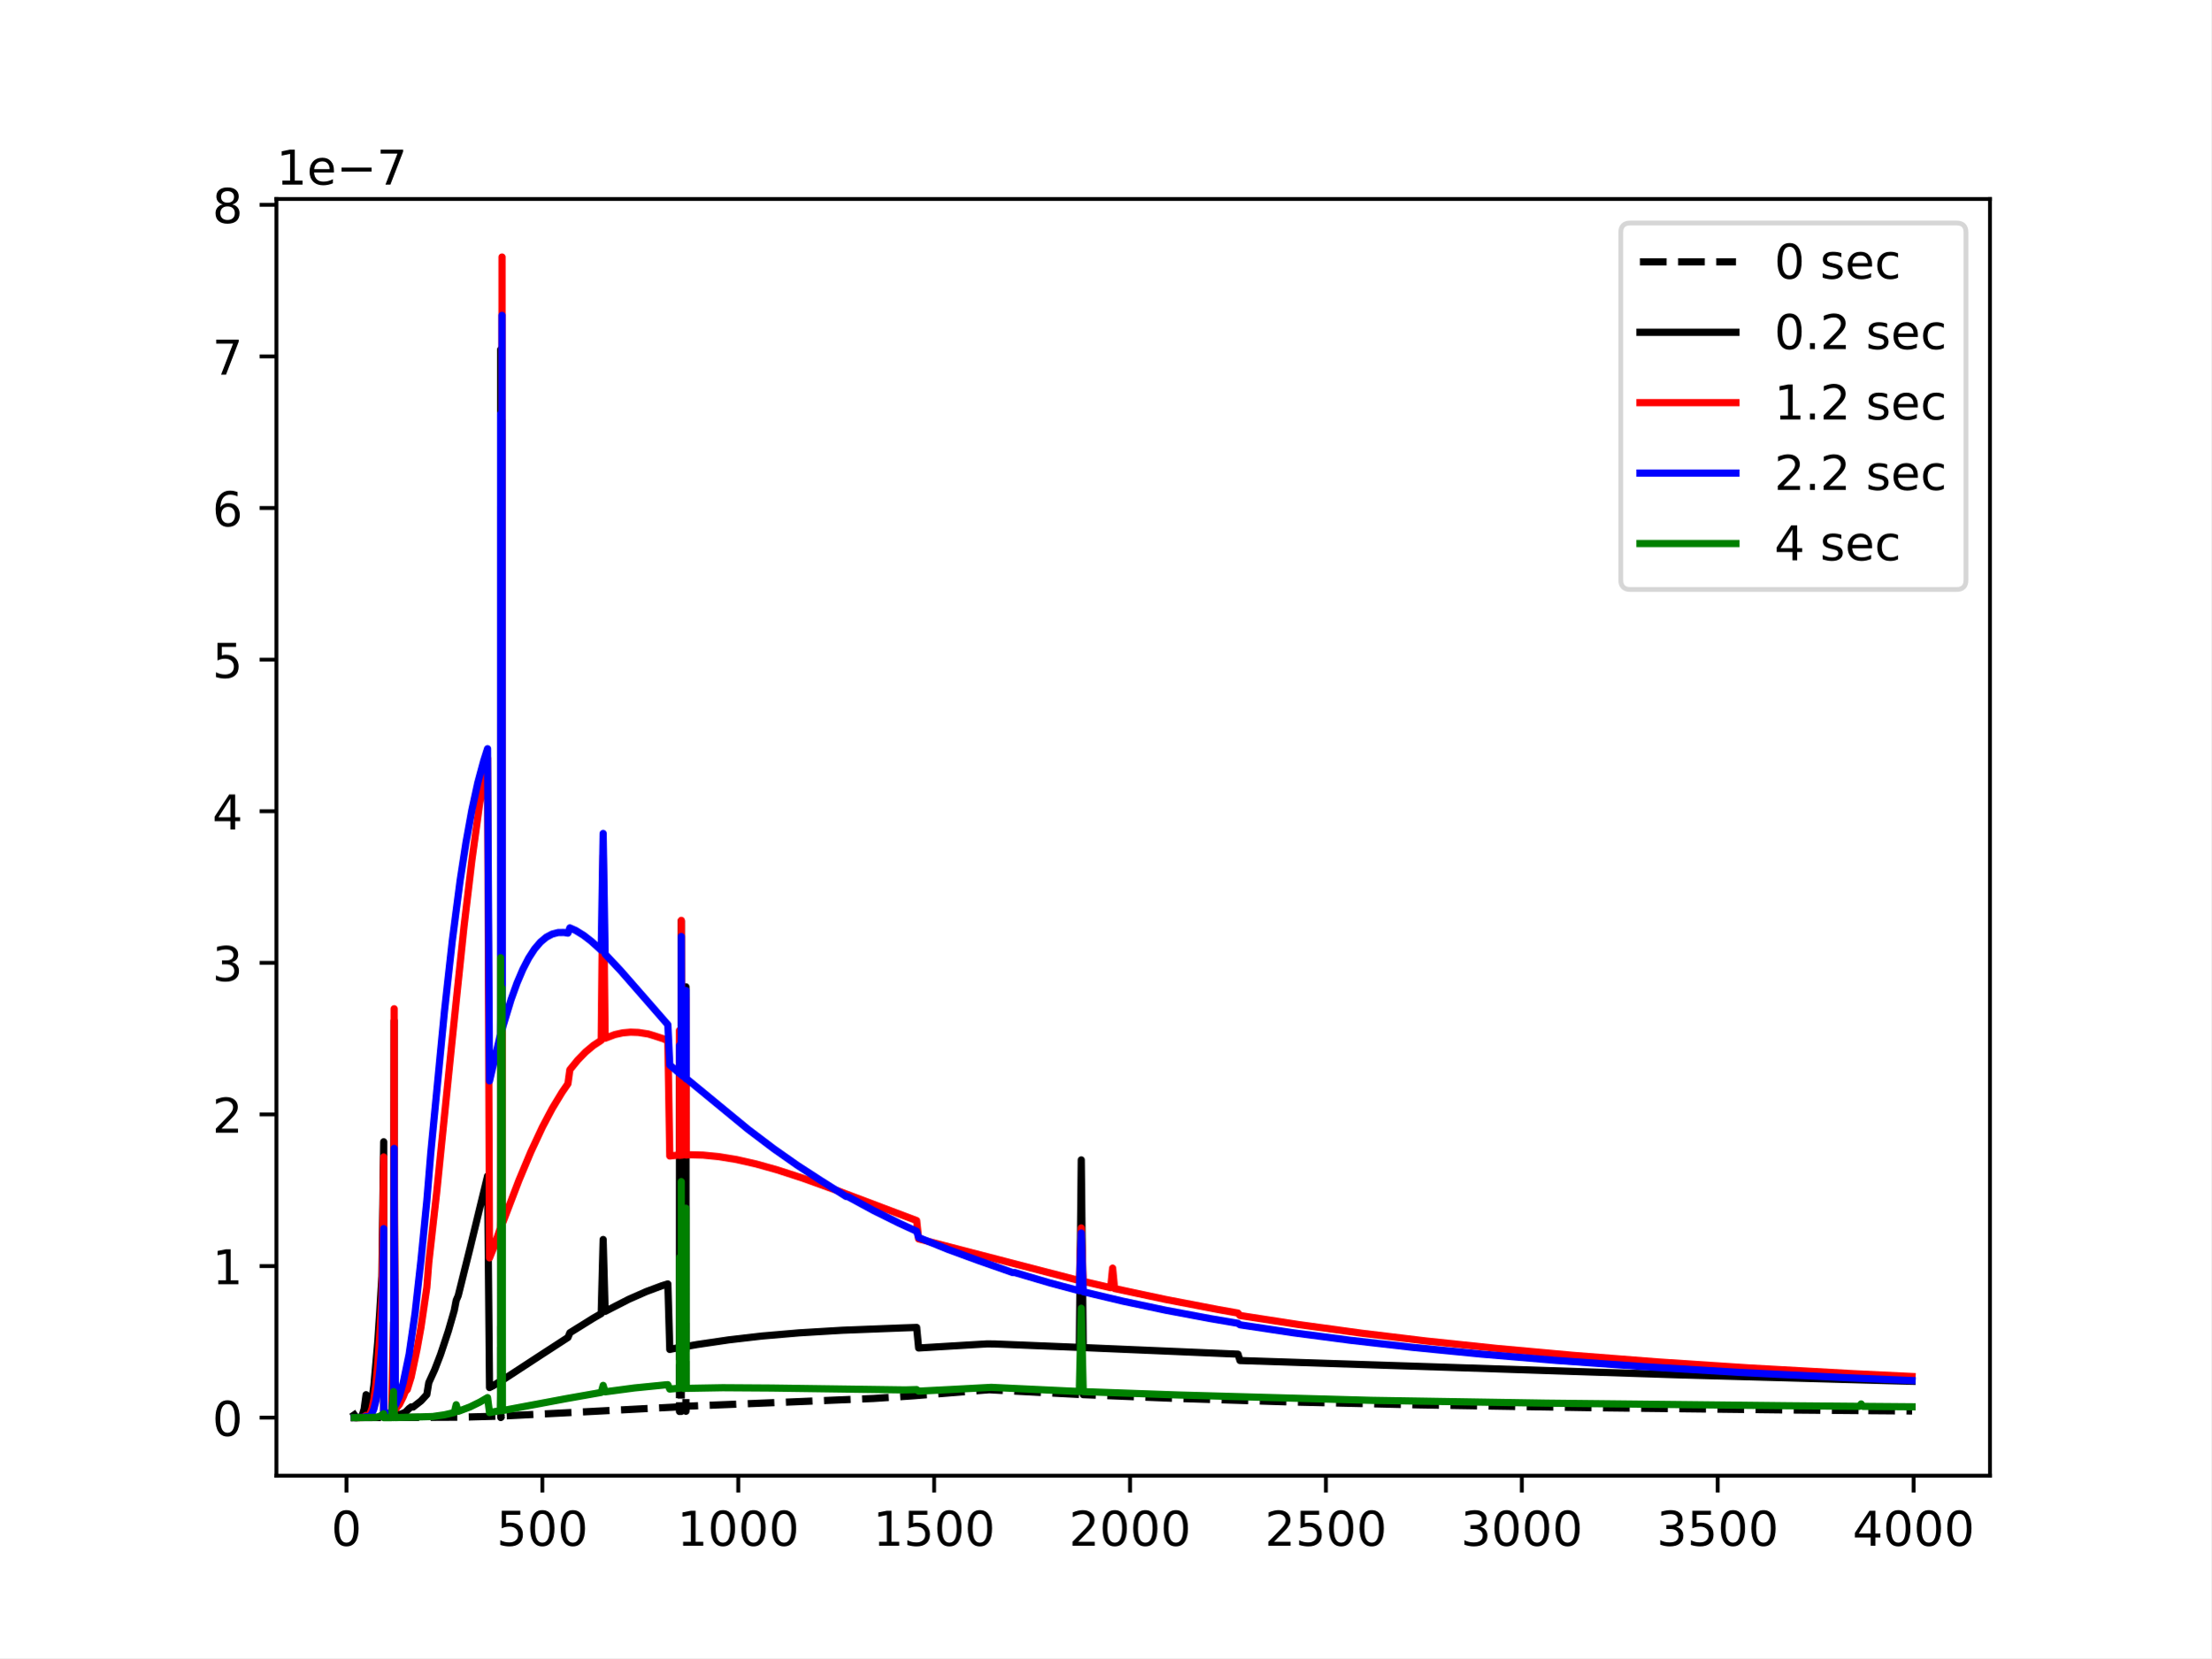
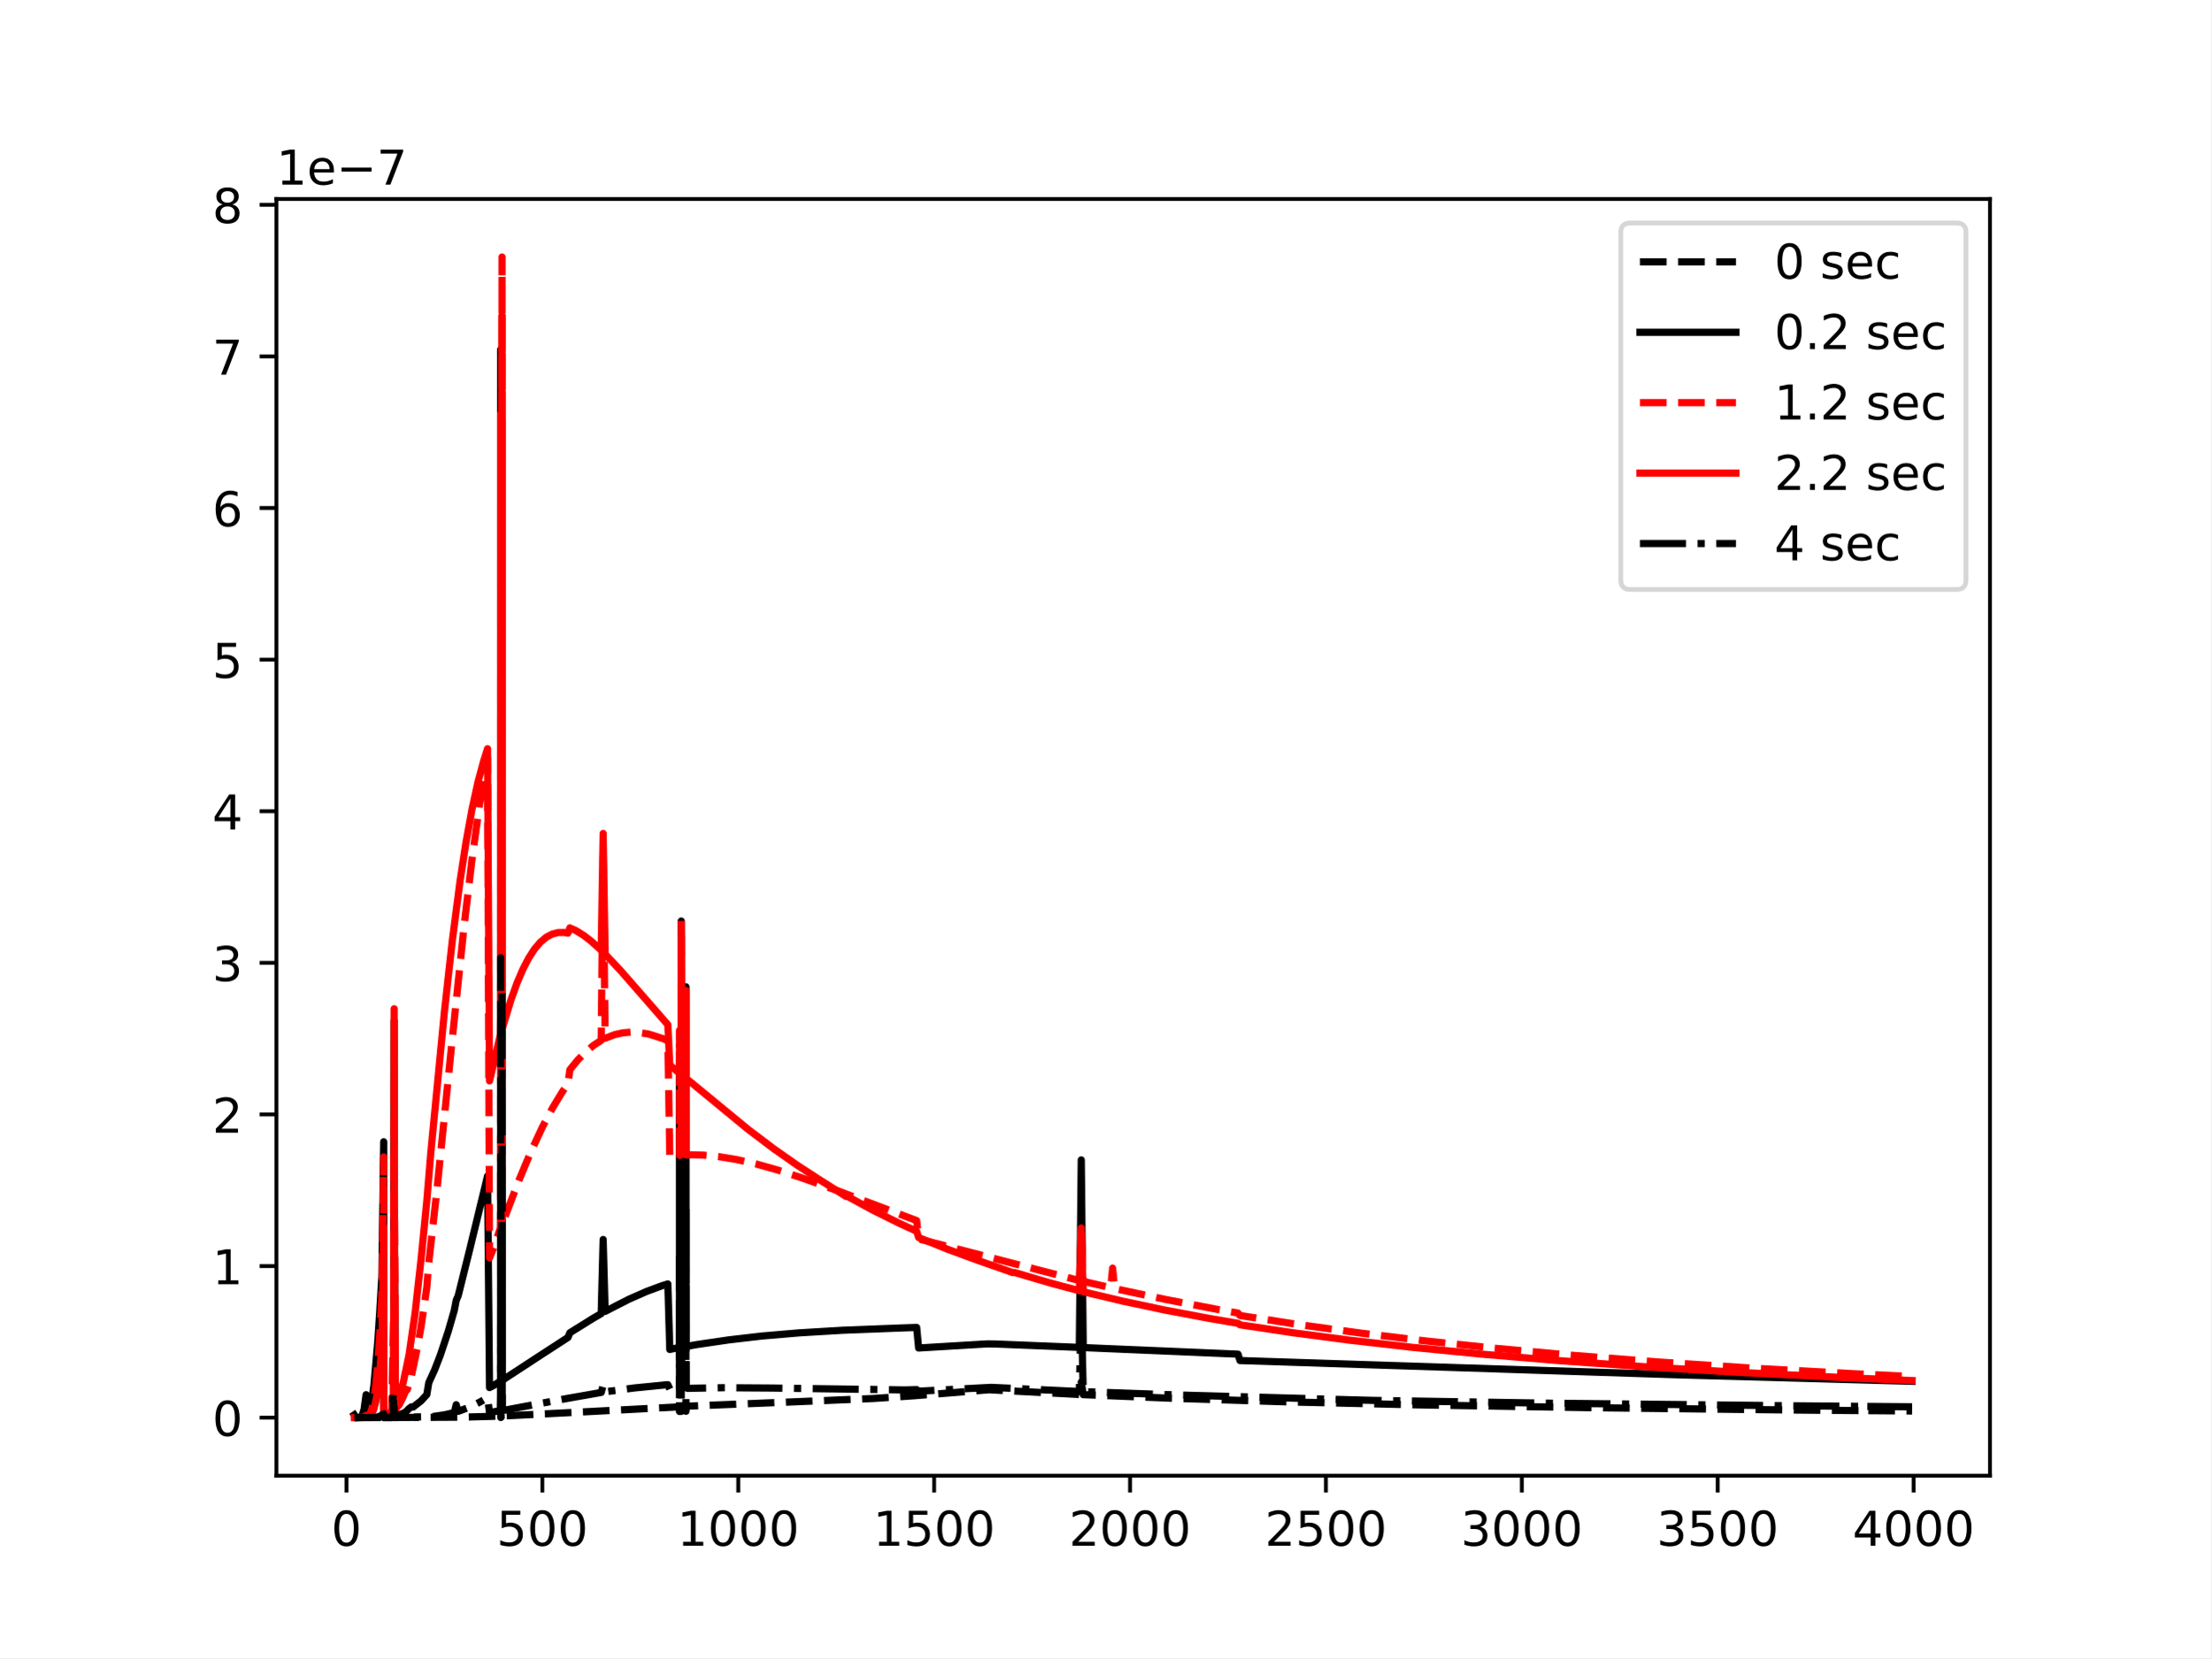
<svg xmlns="http://www.w3.org/2000/svg" xmlns:xlink="http://www.w3.org/1999/xlink" height="345.6pt" version="1.1" viewBox="0 0 460.8 345.6" width="460.8pt">
  <defs>
    <style type="text/css">*{stroke-linecap:butt;stroke-linejoin:round;}</style>
  </defs>
  <g id="figure_1">
    <g id="patch_1">
      <path d="M 0 345.6  L 460.8 345.6  L 460.8 0  L 0 0  z " style="fill:#ffffff;" />
    </g>
    <g id="axes_1">
      <g id="patch_2">
        <path d="M 57.6 307.584  L 414.72 307.584  L 414.72 41.472  L 57.6 41.472  z " style="fill:#ffffff;" />
      </g>
      <g id="matplotlib.axis_1">
        <g id="xtick_1">
          <g id="line2d_1">
            <defs>
-               <path d="M 0 0  L 0 3.5  " id="m428bf00085" style="stroke:#000000;stroke-width:0.8;" />
+               <path d="M 0 0  L 0 3.5  " id="m073aab5be7" style="stroke:#000000;stroke-width:0.8;" />
            </defs>
            <g>
-               <use style="stroke:#000000;stroke-width:0.8;" x="72.2" xlink:href="#m428bf00085" y="307.584" />
+               <use style="stroke:#000000;stroke-width:0.8;" x="72.2" xlink:href="#m073aab5be7" y="307.584" />
            </g>
          </g>
          <g id="text_1">
            <g transform="translate(69.01832 322.1824)scale(0.1 -0.1)">
              <defs>
                <path d="M 31.781 66.406  Q 24.172 66.406 20.328 58.906  Q 16.5 51.422 16.5 36.375  Q 16.5 21.391 20.328 13.891  Q 24.172 6.391 31.781 6.391  Q 39.453 6.391 43.281 13.891  Q 47.125 21.391 47.125 36.375  Q 47.125 51.422 43.281 58.906  Q 39.453 66.406 31.781 66.406  z M 31.781 74.219  Q 44.047 74.219 50.516 64.516  Q 56.984 54.828 56.984 36.375  Q 56.984 17.969 50.516 8.266  Q 44.047 -1.422 31.781 -1.422  Q 19.531 -1.422 13.062 8.266  Q 6.594 17.969 6.594 36.375  Q 6.594 54.828 13.062 64.516  Q 19.531 74.219 31.781 74.219  z " id="DejaVuSans-48" />
              </defs>
              <use xlink:href="#DejaVuSans-48" />
            </g>
          </g>
        </g>
        <g id="xtick_2">
          <g id="line2d_2">
            <g>
-               <use style="stroke:#000000;stroke-width:0.8;" x="113.025" xlink:href="#m428bf00085" y="307.584" />
+               <use style="stroke:#000000;stroke-width:0.8;" x="113.025" xlink:href="#m073aab5be7" y="307.584" />
            </g>
          </g>
          <g id="text_2">
            <g transform="translate(103.4817 322.1824)scale(0.1 -0.1)">
              <defs>
                <path d="M 10.797 72.906  L 49.516 72.906  L 49.516 64.594  L 19.828 64.594  L 19.828 46.734  Q 21.969 47.469 24.109 47.828  Q 26.266 48.188 28.422 48.188  Q 40.625 48.188 47.75 41.5  Q 54.891 34.812 54.891 23.391  Q 54.891 11.625 47.562 5.094  Q 40.234 -1.422 26.906 -1.422  Q 22.312 -1.422 17.547 -0.641  Q 12.797 0.141 7.719 1.703  L 7.719 11.625  Q 12.109 9.234 16.797 8.062  Q 21.484 6.891 26.703 6.891  Q 35.156 6.891 40.078 11.328  Q 45.016 15.766 45.016 23.391  Q 45.016 31 40.078 35.438  Q 35.156 39.891 26.703 39.891  Q 22.75 39.891 18.812 39.016  Q 14.891 38.141 10.797 36.281  z " id="DejaVuSans-53" />
              </defs>
              <use xlink:href="#DejaVuSans-53" />
              <use x="63.623" xlink:href="#DejaVuSans-48" />
              <use x="127.246" xlink:href="#DejaVuSans-48" />
            </g>
          </g>
        </g>
        <g id="xtick_3">
          <g id="line2d_3">
            <g>
-               <use style="stroke:#000000;stroke-width:0.8;" x="153.851" xlink:href="#m428bf00085" y="307.584" />
+               <use style="stroke:#000000;stroke-width:0.8;" x="153.851" xlink:href="#m073aab5be7" y="307.584" />
            </g>
          </g>
          <g id="text_3">
            <g transform="translate(141.1263 322.1824)scale(0.1 -0.1)">
              <defs>
                <path d="M 12.406 8.297  L 28.516 8.297  L 28.516 63.922  L 10.984 60.406  L 10.984 69.391  L 28.422 72.906  L 38.281 72.906  L 38.281 8.297  L 54.391 8.297  L 54.391 0  L 12.406 0  z " id="DejaVuSans-49" />
              </defs>
              <use xlink:href="#DejaVuSans-49" />
              <use x="63.623" xlink:href="#DejaVuSans-48" />
              <use x="127.246" xlink:href="#DejaVuSans-48" />
              <use x="190.869" xlink:href="#DejaVuSans-48" />
            </g>
          </g>
        </g>
        <g id="xtick_4">
          <g id="line2d_4">
            <g>
-               <use style="stroke:#000000;stroke-width:0.8;" x="194.677" xlink:href="#m428bf00085" y="307.584" />
+               <use style="stroke:#000000;stroke-width:0.8;" x="194.677" xlink:href="#m073aab5be7" y="307.584" />
            </g>
          </g>
          <g id="text_4">
            <g transform="translate(181.9522 322.1824)scale(0.1 -0.1)">
              <use xlink:href="#DejaVuSans-49" />
              <use x="63.623" xlink:href="#DejaVuSans-53" />
              <use x="127.246" xlink:href="#DejaVuSans-48" />
              <use x="190.869" xlink:href="#DejaVuSans-48" />
            </g>
          </g>
        </g>
        <g id="xtick_5">
          <g id="line2d_5">
            <g>
-               <use style="stroke:#000000;stroke-width:0.8;" x="235.503" xlink:href="#m428bf00085" y="307.584" />
+               <use style="stroke:#000000;stroke-width:0.8;" x="235.503" xlink:href="#m073aab5be7" y="307.584" />
            </g>
          </g>
          <g id="text_5">
            <g transform="translate(222.7781 322.1824)scale(0.1 -0.1)">
              <defs>
                <path d="M 19.188 8.297  L 53.609 8.297  L 53.609 0  L 7.328 0  L 7.328 8.297  Q 12.938 14.109 22.625 23.891  Q 32.328 33.688 34.812 36.531  Q 39.547 41.844 41.422 45.531  Q 43.312 49.219 43.312 52.781  Q 43.312 58.594 39.234 62.25  Q 35.156 65.922 28.609 65.922  Q 23.969 65.922 18.812 64.312  Q 13.672 62.703 7.812 59.422  L 7.812 69.391  Q 13.766 71.781 18.938 73  Q 24.125 74.219 28.422 74.219  Q 39.75 74.219 46.484 68.547  Q 53.219 62.891 53.219 53.422  Q 53.219 48.922 51.531 44.891  Q 49.859 40.875 45.406 35.406  Q 44.188 33.984 37.641 27.219  Q 31.109 20.453 19.188 8.297  z " id="DejaVuSans-50" />
              </defs>
              <use xlink:href="#DejaVuSans-50" />
              <use x="63.623" xlink:href="#DejaVuSans-48" />
              <use x="127.246" xlink:href="#DejaVuSans-48" />
              <use x="190.869" xlink:href="#DejaVuSans-48" />
            </g>
          </g>
        </g>
        <g id="xtick_6">
          <g id="line2d_6">
            <g>
-               <use style="stroke:#000000;stroke-width:0.8;" x="276.329" xlink:href="#m428bf00085" y="307.584" />
+               <use style="stroke:#000000;stroke-width:0.8;" x="276.329" xlink:href="#m073aab5be7" y="307.584" />
            </g>
          </g>
          <g id="text_6">
            <g transform="translate(263.6039 322.1824)scale(0.1 -0.1)">
              <use xlink:href="#DejaVuSans-50" />
              <use x="63.623" xlink:href="#DejaVuSans-53" />
              <use x="127.246" xlink:href="#DejaVuSans-48" />
              <use x="190.869" xlink:href="#DejaVuSans-48" />
            </g>
          </g>
        </g>
        <g id="xtick_7">
          <g id="line2d_7">
            <g>
-               <use style="stroke:#000000;stroke-width:0.8;" x="317.155" xlink:href="#m428bf00085" y="307.584" />
+               <use style="stroke:#000000;stroke-width:0.8;" x="317.155" xlink:href="#m073aab5be7" y="307.584" />
            </g>
          </g>
          <g id="text_7">
            <g transform="translate(304.4298 322.1824)scale(0.1 -0.1)">
              <defs>
                <path d="M 40.578 39.312  Q 47.656 37.797 51.625 33  Q 55.609 28.219 55.609 21.188  Q 55.609 10.406 48.188 4.484  Q 40.766 -1.422 27.094 -1.422  Q 22.516 -1.422 17.656 -0.516  Q 12.797 0.391 7.625 2.203  L 7.625 11.719  Q 11.719 9.328 16.594 8.109  Q 21.484 6.891 26.812 6.891  Q 36.078 6.891 40.938 10.547  Q 45.797 14.203 45.797 21.188  Q 45.797 27.641 41.281 31.266  Q 36.766 34.906 28.719 34.906  L 20.219 34.906  L 20.219 43.016  L 29.109 43.016  Q 36.375 43.016 40.234 45.922  Q 44.094 48.828 44.094 54.297  Q 44.094 59.906 40.109 62.906  Q 36.141 65.922 28.719 65.922  Q 24.656 65.922 20.016 65.031  Q 15.375 64.156 9.812 62.312  L 9.812 71.094  Q 15.438 72.656 20.344 73.438  Q 25.25 74.219 29.594 74.219  Q 40.828 74.219 47.359 69.109  Q 53.906 64.016 53.906 55.328  Q 53.906 49.266 50.438 45.094  Q 46.969 40.922 40.578 39.312  z " id="DejaVuSans-51" />
              </defs>
              <use xlink:href="#DejaVuSans-51" />
              <use x="63.623" xlink:href="#DejaVuSans-48" />
              <use x="127.246" xlink:href="#DejaVuSans-48" />
              <use x="190.869" xlink:href="#DejaVuSans-48" />
            </g>
          </g>
        </g>
        <g id="xtick_8">
          <g id="line2d_8">
            <g>
-               <use style="stroke:#000000;stroke-width:0.8;" x="357.981" xlink:href="#m428bf00085" y="307.584" />
+               <use style="stroke:#000000;stroke-width:0.8;" x="357.981" xlink:href="#m073aab5be7" y="307.584" />
            </g>
          </g>
          <g id="text_8">
            <g transform="translate(345.2557 322.1824)scale(0.1 -0.1)">
              <use xlink:href="#DejaVuSans-51" />
              <use x="63.623" xlink:href="#DejaVuSans-53" />
              <use x="127.246" xlink:href="#DejaVuSans-48" />
              <use x="190.869" xlink:href="#DejaVuSans-48" />
            </g>
          </g>
        </g>
        <g id="xtick_9">
          <g id="line2d_9">
            <g>
-               <use style="stroke:#000000;stroke-width:0.8;" x="398.807" xlink:href="#m428bf00085" y="307.584" />
+               <use style="stroke:#000000;stroke-width:0.8;" x="398.807" xlink:href="#m073aab5be7" y="307.584" />
            </g>
          </g>
          <g id="text_9">
            <g transform="translate(386.0816 322.1824)scale(0.1 -0.1)">
              <defs>
                <path d="M 37.797 64.312  L 12.891 25.391  L 37.797 25.391  z M 35.203 72.906  L 47.609 72.906  L 47.609 25.391  L 58.016 25.391  L 58.016 17.188  L 47.609 17.188  L 47.609 0  L 37.797 0  L 37.797 17.188  L 4.891 17.188  L 4.891 26.703  z " id="DejaVuSans-52" />
              </defs>
              <use xlink:href="#DejaVuSans-52" />
              <use x="63.623" xlink:href="#DejaVuSans-48" />
              <use x="127.246" xlink:href="#DejaVuSans-48" />
              <use x="190.869" xlink:href="#DejaVuSans-48" />
            </g>
          </g>
        </g>
      </g>
      <g id="matplotlib.axis_2">
        <g id="ytick_1">
          <g id="line2d_10">
            <defs>
-               <path d="M 0 0  L -3.5 0  " id="m1aeda53112" style="stroke:#000000;stroke-width:0.8;" />
+               <path d="M 0 0  L -3.5 0  " id="m7faf6a307c" style="stroke:#000000;stroke-width:0.8;" />
            </defs>
            <g>
-               <use style="stroke:#000000;stroke-width:0.8;" x="57.6" xlink:href="#m1aeda53112" y="295.488" />
+               <use style="stroke:#000000;stroke-width:0.8;" x="57.6" xlink:href="#m7faf6a307c" y="295.488" />
            </g>
          </g>
          <g id="text_10">
            <g transform="translate(44.2375 299.2872)scale(0.1 -0.1)">
              <use xlink:href="#DejaVuSans-48" />
            </g>
          </g>
        </g>
        <g id="ytick_2">
          <g id="line2d_11">
            <g>
-               <use style="stroke:#000000;stroke-width:0.8;" x="57.6" xlink:href="#m1aeda53112" y="263.887" />
+               <use style="stroke:#000000;stroke-width:0.8;" x="57.6" xlink:href="#m7faf6a307c" y="263.887" />
            </g>
          </g>
          <g id="text_11">
            <g transform="translate(44.2375 267.6862)scale(0.1 -0.1)">
              <use xlink:href="#DejaVuSans-49" />
            </g>
          </g>
        </g>
        <g id="ytick_3">
          <g id="line2d_12">
            <g>
-               <use style="stroke:#000000;stroke-width:0.8;" x="57.6" xlink:href="#m1aeda53112" y="232.286" />
+               <use style="stroke:#000000;stroke-width:0.8;" x="57.6" xlink:href="#m7faf6a307c" y="232.286" />
            </g>
          </g>
          <g id="text_12">
            <g transform="translate(44.2375 236.0852)scale(0.1 -0.1)">
              <use xlink:href="#DejaVuSans-50" />
            </g>
          </g>
        </g>
        <g id="ytick_4">
          <g id="line2d_13">
            <g>
-               <use style="stroke:#000000;stroke-width:0.8;" x="57.6" xlink:href="#m1aeda53112" y="200.685" />
+               <use style="stroke:#000000;stroke-width:0.8;" x="57.6" xlink:href="#m7faf6a307c" y="200.685" />
            </g>
          </g>
          <g id="text_13">
            <g transform="translate(44.2375 204.4843)scale(0.1 -0.1)">
              <use xlink:href="#DejaVuSans-51" />
            </g>
          </g>
        </g>
        <g id="ytick_5">
          <g id="line2d_14">
            <g>
-               <use style="stroke:#000000;stroke-width:0.8;" x="57.6" xlink:href="#m1aeda53112" y="169.084" />
+               <use style="stroke:#000000;stroke-width:0.8;" x="57.6" xlink:href="#m7faf6a307c" y="169.084" />
            </g>
          </g>
          <g id="text_14">
            <g transform="translate(44.2375 172.8833)scale(0.1 -0.1)">
              <use xlink:href="#DejaVuSans-52" />
            </g>
          </g>
        </g>
        <g id="ytick_6">
          <g id="line2d_15">
            <g>
-               <use style="stroke:#000000;stroke-width:0.8;" x="57.6" xlink:href="#m1aeda53112" y="137.483" />
+               <use style="stroke:#000000;stroke-width:0.8;" x="57.6" xlink:href="#m7faf6a307c" y="137.483" />
            </g>
          </g>
          <g id="text_15">
            <g transform="translate(44.2375 141.2823)scale(0.1 -0.1)">
              <use xlink:href="#DejaVuSans-53" />
            </g>
          </g>
        </g>
        <g id="ytick_7">
          <g id="line2d_16">
            <g>
-               <use style="stroke:#000000;stroke-width:0.8;" x="57.6" xlink:href="#m1aeda53112" y="105.882" />
+               <use style="stroke:#000000;stroke-width:0.8;" x="57.6" xlink:href="#m7faf6a307c" y="105.882" />
            </g>
          </g>
          <g id="text_16">
            <g transform="translate(44.2375 109.6813)scale(0.1 -0.1)">
              <defs>
                <path d="M 33.016 40.375  Q 26.375 40.375 22.484 35.828  Q 18.609 31.297 18.609 23.391  Q 18.609 15.531 22.484 10.953  Q 26.375 6.391 33.016 6.391  Q 39.656 6.391 43.531 10.953  Q 47.406 15.531 47.406 23.391  Q 47.406 31.297 43.531 35.828  Q 39.656 40.375 33.016 40.375  z M 52.594 71.297  L 52.594 62.312  Q 48.875 64.062 45.094 64.984  Q 41.312 65.922 37.594 65.922  Q 27.828 65.922 22.672 59.328  Q 17.531 52.734 16.797 39.406  Q 19.672 43.656 24.016 45.922  Q 28.375 48.188 33.594 48.188  Q 44.578 48.188 50.953 41.516  Q 57.328 34.859 57.328 23.391  Q 57.328 12.156 50.688 5.359  Q 44.047 -1.422 33.016 -1.422  Q 20.359 -1.422 13.672 8.266  Q 6.984 17.969 6.984 36.375  Q 6.984 53.656 15.188 63.938  Q 23.391 74.219 37.203 74.219  Q 40.922 74.219 44.703 73.484  Q 48.484 72.75 52.594 71.297  z " id="DejaVuSans-54" />
              </defs>
              <use xlink:href="#DejaVuSans-54" />
            </g>
          </g>
        </g>
        <g id="ytick_8">
          <g id="line2d_17">
            <g>
-               <use style="stroke:#000000;stroke-width:0.8;" x="57.6" xlink:href="#m1aeda53112" y="74.281" />
+               <use style="stroke:#000000;stroke-width:0.8;" x="57.6" xlink:href="#m7faf6a307c" y="74.281" />
            </g>
          </g>
          <g id="text_17">
            <g transform="translate(44.2375 78.0803)scale(0.1 -0.1)">
              <defs>
                <path d="M 8.203 72.906  L 55.078 72.906  L 55.078 68.703  L 28.609 0  L 18.312 0  L 43.219 64.594  L 8.203 64.594  z " id="DejaVuSans-55" />
              </defs>
              <use xlink:href="#DejaVuSans-55" />
            </g>
          </g>
        </g>
        <g id="ytick_9">
          <g id="line2d_18">
            <g>
-               <use style="stroke:#000000;stroke-width:0.8;" x="57.6" xlink:href="#m1aeda53112" y="42.68" />
+               <use style="stroke:#000000;stroke-width:0.8;" x="57.6" xlink:href="#m7faf6a307c" y="42.68" />
            </g>
          </g>
          <g id="text_18">
            <g transform="translate(44.2375 46.47931)scale(0.1 -0.1)">
              <defs>
                <path d="M 31.781 34.625  Q 24.75 34.625 20.719 30.859  Q 16.703 27.094 16.703 20.516  Q 16.703 13.922 20.719 10.156  Q 24.75 6.391 31.781 6.391  Q 38.812 6.391 42.859 10.172  Q 46.922 13.969 46.922 20.516  Q 46.922 27.094 42.891 30.859  Q 38.875 34.625 31.781 34.625  z M 21.922 38.812  Q 15.578 40.375 12.031 44.719  Q 8.5 49.078 8.5 55.328  Q 8.5 64.062 14.719 69.141  Q 20.953 74.219 31.781 74.219  Q 42.672 74.219 48.875 69.141  Q 55.078 64.062 55.078 55.328  Q 55.078 49.078 51.531 44.719  Q 48 40.375 41.703 38.812  Q 48.828 37.156 52.797 32.312  Q 56.781 27.484 56.781 20.516  Q 56.781 9.906 50.312 4.234  Q 43.844 -1.422 31.781 -1.422  Q 19.734 -1.422 13.25 4.234  Q 6.781 9.906 6.781 20.516  Q 6.781 27.484 10.781 32.312  Q 14.797 37.156 21.922 38.812  z M 18.312 54.391  Q 18.312 48.734 21.844 45.562  Q 25.391 42.391 31.781 42.391  Q 38.141 42.391 41.719 45.562  Q 45.312 48.734 45.312 54.391  Q 45.312 60.062 41.719 63.234  Q 38.141 66.406 31.781 66.406  Q 25.391 66.406 21.844 63.234  Q 18.312 60.062 18.312 54.391  z " id="DejaVuSans-56" />
              </defs>
              <use xlink:href="#DejaVuSans-56" />
            </g>
          </g>
        </g>
        <g id="text_19">
          <g transform="translate(57.6 38.472)scale(0.1 -0.1)">
            <defs>
              <path d="M 56.203 29.594  L 56.203 25.203  L 14.891 25.203  Q 15.484 15.922 20.484 11.062  Q 25.484 6.203 34.422 6.203  Q 39.594 6.203 44.453 7.469  Q 49.312 8.734 54.109 11.281  L 54.109 2.781  Q 49.266 0.734 44.188 -0.344  Q 39.109 -1.422 33.891 -1.422  Q 20.797 -1.422 13.156 6.188  Q 5.516 13.812 5.516 26.812  Q 5.516 40.234 12.766 48.109  Q 20.016 56 32.328 56  Q 43.359 56 49.781 48.891  Q 56.203 41.797 56.203 29.594  z M 47.219 32.234  Q 47.125 39.594 43.094 43.984  Q 39.062 48.391 32.422 48.391  Q 24.906 48.391 20.391 44.141  Q 15.875 39.891 15.188 32.172  z " id="DejaVuSans-101" />
              <path d="M 10.594 35.5  L 73.188 35.5  L 73.188 27.203  L 10.594 27.203  z " id="DejaVuSans-8722" />
            </defs>
            <use xlink:href="#DejaVuSans-49" />
            <use x="63.623" xlink:href="#DejaVuSans-101" />
            <use x="125.146" xlink:href="#DejaVuSans-8722" />
            <use x="208.936" xlink:href="#DejaVuSans-55" />
          </g>
        </g>
      </g>
      <g id="line2d_19">
-         <path clip-path="url(#p5217ff6413)" d="M 73.833 295.488  L 96.294 295.384  L 104.053 295.17  L 104.304 295.452  L 104.319 295.345  L 104.327 290.922  L 104.327 276.432  L 104.36 295.456  L 104.414 295.416  L 104.448 295.378  L 104.461 295.158  L 104.554 295.42  L 104.598 295.466  L 104.609 295.305  L 104.612 280.616  L 104.612 279.022  L 104.627 295.466  L 104.719 295.34  L 104.87 295.141  L 116.304 294.563  L 141.572 293.238  L 141.6 293.776  L 141.605 294.201  L 141.606 289.736  L 141.606 275.953  L 141.608 294.201  L 141.641 293.235  L 141.919 293.385  L 141.961 294.192  L 141.964 292.902  L 141.966 272.219  L 141.972 294.192  L 142.036 293.276  L 142.439 293.135  L 142.888 293.218  L 142.936 293.881  L 142.942 294.155  L 142.946 291.439  L 142.947 274.737  L 142.952 294.155  L 143.006 293.214  L 143.256 293.097  L 162.858 292.298  L 182.051 291.492  L 190.219 290.944  L 206.145 289.674  L 209.412 289.852  L 224.93 290.654  L 225.338 288.075  L 225.747 290.693  L 244.123 291.445  L 268.626 292.206  L 295.578 292.825  L 331.923 293.419  L 373.985 293.896  L 387.461 294.013  L 387.87 294.438  L 388.278 294.02  L 398.487 294.099  L 398.487 294.099  " style="fill:none;stroke:#000000;stroke-dasharray:5.55,2.4;stroke-dashoffset:0;stroke-width:1.5;" />
+         <path clip-path="url(#pc27ff1934f)" d="M 73.833 295.488  L 96.294 295.384  L 104.053 295.17  L 104.304 295.452  L 104.319 295.345  L 104.327 290.922  L 104.327 276.432  L 104.36 295.456  L 104.414 295.416  L 104.448 295.378  L 104.461 295.158  L 104.554 295.42  L 104.598 295.466  L 104.609 295.305  L 104.612 280.616  L 104.612 279.022  L 104.627 295.466  L 104.719 295.34  L 104.87 295.141  L 116.304 294.563  L 141.572 293.238  L 141.6 293.776  L 141.605 294.201  L 141.606 289.736  L 141.606 275.953  L 141.608 294.201  L 141.641 293.235  L 141.919 293.385  L 141.961 294.192  L 141.964 292.902  L 141.966 272.219  L 141.972 294.192  L 142.036 293.276  L 142.439 293.135  L 142.888 293.218  L 142.936 293.881  L 142.942 294.155  L 142.946 291.439  L 142.947 274.737  L 142.952 294.155  L 143.006 293.214  L 143.256 293.097  L 162.858 292.298  L 182.051 291.492  L 190.219 290.944  L 206.145 289.674  L 209.412 289.852  L 224.93 290.654  L 225.338 288.075  L 225.747 290.693  L 244.123 291.445  L 268.626 292.206  L 295.578 292.825  L 331.923 293.419  L 373.985 293.896  L 387.461 294.013  L 387.87 294.438  L 388.278 294.02  L 398.487 294.099  L 398.487 294.099  " style="fill:none;stroke:#000000;stroke-dasharray:5.55,2.4;stroke-dashoffset:0;stroke-width:1.5;" />
      </g>
      <g id="line2d_20">
-         <path clip-path="url(#p5217ff6413)" d="M 73.833 294.894  L 74.241 295.486  L 75.058 295.4  L 75.466 295.013  L 75.874 293.726  L 76.282 290.706  L 76.69 294.645  L 76.69 294.645  L 77.099 293.565  L 77.507 291.669  L 77.915 288.738  L 78.726 279.549  L 79.14 273.324  L 79.573 266.038  L 79.956 237.986  L 79.967 295.246  L 81.187 295.105  L 81.594 295.032  L 81.998 293.844  L 82.002 295.034  L 82.137 212.765  L 82.145 244.569  L 82.406 294.943  L 82.411 294.941  L 82.819 294.824  L 83.227 294.875  L 84.451 294.381  L 85.258 293.575  L 85.678 293.255  L 86.086 293.28  L 87.719 292.008  L 88.944 290.675  L 89.352 288.188  L 90.577 285.51  L 91.802 282.325  L 93.435 277.401  L 94.66 273.134  L 95.069 271.031  L 95.477 270.08  L 97.927 260.24  L 101.603 245.115  L 102.011 289.215  L 102.828 288.8  L 104.295 287.864  L 104.319 286.249  L 104.327 246.765  L 104.328 72.865  L 104.39 287.897  L 104.414 287.89  L 104.58 287.624  L 104.604 286.14  L 104.611 261.496  L 104.612 87.747  L 104.686 287.685  L 104.719 287.667  L 105.278 287.299  L 112.628 282.495  L 118.346 278.783  L 118.754 277.798  L 123.654 274.746  L 125.288 273.802  L 125.696 258.351  L 126.105 273.345  L 131.005 270.834  L 134.68 269.211  L 137.947 267.991  L 139.172 267.617  L 139.581 281.272  L 141.601 280.845  L 141.605 276.74  L 141.606 224.148  L 141.617 280.919  L 141.641 280.892  L 141.953 280.732  L 141.963 276.736  L 141.966 191.975  L 141.998 280.851  L 142.036 280.827  L 142.936 280.575  L 142.945 276.094  L 142.947 205.683  L 142.972 280.677  L 143.006 280.651  L 145.298 280.246  L 151.832 279.283  L 158.774 278.478  L 166.533 277.813  L 175.517 277.276  L 187.768 276.798  L 191.035 276.684  L 191.444 280.968  L 205.737 280.113  L 207.37 280.134  L 224.93 280.845  L 225.338 241.765  L 225.747 280.879  L 258.008 282.256  L 258.416 283.584  L 349.483 286.558  L 396.445 287.858  L 398.487 287.909  L 398.487 287.909  " style="fill:none;stroke:#000000;stroke-linecap:square;stroke-width:1.5;" />
+         <path clip-path="url(#pc27ff1934f)" d="M 73.833 294.894  L 74.241 295.486  L 75.058 295.4  L 75.466 295.013  L 75.874 293.726  L 76.282 290.706  L 76.69 294.645  L 76.69 294.645  L 77.099 293.565  L 77.507 291.669  L 77.915 288.738  L 78.726 279.549  L 79.14 273.324  L 79.573 266.038  L 79.956 237.986  L 79.967 295.246  L 81.187 295.105  L 81.594 295.032  L 81.998 293.844  L 82.002 295.034  L 82.137 212.765  L 82.145 244.569  L 82.406 294.943  L 82.411 294.941  L 82.819 294.824  L 83.227 294.875  L 84.451 294.381  L 85.258 293.575  L 85.678 293.255  L 86.086 293.28  L 87.719 292.008  L 88.944 290.675  L 89.352 288.188  L 90.577 285.51  L 91.802 282.325  L 93.435 277.401  L 94.66 273.134  L 95.069 271.031  L 95.477 270.08  L 97.927 260.24  L 101.603 245.115  L 102.011 289.215  L 102.828 288.8  L 104.295 287.864  L 104.319 286.249  L 104.327 246.765  L 104.328 72.865  L 104.39 287.897  L 104.414 287.89  L 104.58 287.624  L 104.604 286.14  L 104.611 261.496  L 104.612 87.747  L 104.686 287.685  L 104.719 287.667  L 105.278 287.299  L 112.628 282.495  L 118.346 278.783  L 118.754 277.798  L 123.654 274.746  L 125.288 273.802  L 125.696 258.351  L 126.105 273.345  L 131.005 270.834  L 134.68 269.211  L 137.947 267.991  L 139.172 267.617  L 139.581 281.272  L 141.601 280.845  L 141.605 276.74  L 141.606 224.148  L 141.617 280.919  L 141.641 280.892  L 141.953 280.732  L 141.963 276.736  L 141.966 191.975  L 141.998 280.851  L 142.036 280.827  L 142.936 280.575  L 142.945 276.094  L 142.947 205.683  L 142.972 280.677  L 143.006 280.651  L 145.298 280.246  L 151.832 279.283  L 158.774 278.478  L 166.533 277.813  L 175.517 277.276  L 187.768 276.798  L 191.035 276.684  L 191.444 280.968  L 205.737 280.113  L 207.37 280.134  L 224.93 280.845  L 225.338 241.765  L 225.747 280.879  L 258.008 282.256  L 258.416 283.584  L 349.483 286.558  L 396.445 287.858  L 398.487 287.909  L 398.487 287.909  " style="fill:none;stroke:#000000;stroke-linecap:square;stroke-width:1.5;" />
      </g>
      <g id="line2d_21">
-         <path clip-path="url(#p5217ff6413)" d="M 73.833 295.479  L 75.466 295.461  L 75.874 295.359  L 76.282 295.02  L 76.69 295.201  L 77.099 294.683  L 77.507 293.604  L 77.915 291.672  L 78.323 288.605  L 78.732 284.169  L 79.14 278.216  L 79.573 270.195  L 79.956 241.147  L 79.967 295.195  L 80.372 295.024  L 80.779 294.983  L 81.594 294.507  L 81.998 275.646  L 82.002 294.157  L 82.137 210.258  L 82.145 235.804  L 82.406 293.739  L 82.411 293.734  L 83.227 292.738  L 84.043 291.099  L 84.451 290.064  L 84.859 289.642  L 85.678 287.032  L 86.902 281.217  L 87.719 276.677  L 88.944 268.347  L 89.352 263.153  L 90.985 248.663  L 94.252 216.494  L 96.702 193.057  L 98.336 179.312  L 99.969 167.383  L 100.786 162.774  L 101.603 158.031  L 102.011 262.189  L 102.828 260.165  L 104.265 255.98  L 104.304 254.448  L 104.326 229.801  L 104.334 105.554  L 104.414 255.702  L 104.505 255.501  L 104.576 254.821  L 104.603 250.625  L 104.611 189.147  L 104.62 53.568  L 104.695 254.942  L 104.719 254.921  L 104.87 254.57  L 108.136 246.024  L 110.587 240.162  L 113.037 234.91  L 115.079 231.044  L 117.121 227.674  L 118.346 225.896  L 118.754 222.971  L 120.387 220.963  L 122.021 219.281  L 123.654 217.913  L 125.288 216.843  L 125.696 178.296  L 126.105 216.414  L 128.146 215.64  L 129.78 215.282  L 131.413 215.141  L 133.047 215.201  L 135.089 215.514  L 136.314 215.884  L 138.356 216.555  L 139.172 216.964  L 139.581 240.95  L 141.593 240.735  L 141.604 238.817  L 141.606 214.772  L 141.641 240.828  L 141.932 240.689  L 141.956 239.526  L 141.966 215.772  L 141.983 191.837  L 142.036 240.786  L 142.922 240.639  L 142.94 238.933  L 142.947 208.169  L 143.006 240.753  L 143.664 240.691  L 146.523 240.766  L 149.79 241.084  L 153.465 241.686  L 157.549 242.607  L 162.041 243.867  L 167.35 245.594  L 174.701 248.245  L 191.035 254.413  L 191.444 258.233  L 223.705 266.593  L 224.93 266.886  L 225.338 255.949  L 225.747 267.08  L 231.464 268.401  L 231.872 264.327  L 232.281 268.584  L 242.898 270.849  L 253.924 272.968  L 258.008 273.695  L 258.416 274.196  L 270.667 276.092  L 283.735 277.885  L 297.212 279.51  L 311.913 281.055  L 327.839 282.501  L 345.399 283.866  L 364.593 285.129  L 386.236 286.324  L 398.487 286.912  L 398.487 286.912  " style="fill:none;stroke:#ff0000;stroke-linecap:square;stroke-width:1.5;" />
+         <path clip-path="url(#pc27ff1934f)" d="M 73.833 295.479  L 75.466 295.461  L 75.874 295.359  L 76.282 295.02  L 76.69 295.201  L 77.099 294.683  L 77.507 293.604  L 77.915 291.672  L 78.323 288.605  L 78.732 284.169  L 79.14 278.216  L 79.573 270.195  L 79.956 241.147  L 79.967 295.195  L 80.372 295.024  L 80.779 294.983  L 81.594 294.507  L 81.998 275.646  L 82.002 294.157  L 82.137 210.258  L 82.145 235.804  L 82.406 293.739  L 82.411 293.734  L 83.227 292.738  L 84.043 291.099  L 84.451 290.064  L 84.859 289.642  L 85.678 287.032  L 86.902 281.217  L 87.719 276.677  L 88.944 268.347  L 89.352 263.153  L 90.985 248.663  L 94.252 216.494  L 96.702 193.057  L 98.336 179.312  L 99.969 167.383  L 100.786 162.774  L 101.603 158.031  L 102.011 262.189  L 102.828 260.165  L 104.265 255.98  L 104.304 254.448  L 104.326 229.801  L 104.334 105.554  L 104.414 255.702  L 104.505 255.501  L 104.576 254.821  L 104.603 250.625  L 104.611 189.147  L 104.62 53.568  L 104.695 254.942  L 104.719 254.921  L 104.87 254.57  L 108.136 246.024  L 110.587 240.162  L 113.037 234.91  L 115.079 231.044  L 117.121 227.674  L 118.346 225.896  L 118.754 222.971  L 120.387 220.963  L 122.021 219.281  L 123.654 217.913  L 125.288 216.843  L 125.696 178.296  L 126.105 216.414  L 128.146 215.64  L 129.78 215.282  L 131.413 215.141  L 133.047 215.201  L 135.089 215.514  L 136.314 215.884  L 138.356 216.555  L 139.172 216.964  L 139.581 240.95  L 141.593 240.735  L 141.604 238.817  L 141.606 214.772  L 141.641 240.828  L 141.932 240.689  L 141.956 239.526  L 141.966 215.772  L 141.983 191.837  L 142.036 240.786  L 142.922 240.639  L 142.94 238.933  L 142.947 208.169  L 143.006 240.753  L 143.664 240.691  L 146.523 240.766  L 149.79 241.084  L 153.465 241.686  L 157.549 242.607  L 162.041 243.867  L 167.35 245.594  L 174.701 248.245  L 191.035 254.413  L 191.444 258.233  L 223.705 266.593  L 224.93 266.886  L 225.338 255.949  L 225.747 267.08  L 231.464 268.401  L 231.872 264.327  L 232.281 268.584  L 242.898 270.849  L 253.924 272.968  L 258.008 273.695  L 258.416 274.196  L 270.667 276.092  L 283.735 277.885  L 297.212 279.51  L 311.913 281.055  L 327.839 282.501  L 345.399 283.866  L 364.593 285.129  L 386.236 286.324  L 398.487 286.912  L 398.487 286.912  " style="fill:none;stroke:#ff0000;stroke-dasharray:5.55,2.4;stroke-dashoffset:0;stroke-width:1.5;" />
      </g>
      <g id="line2d_22">
-         <path clip-path="url(#p5217ff6413)" d="M 73.833 295.476  L 75.874 295.42  L 76.282 295.238  L 76.69 295.371  L 77.099 295.146  L 77.507 294.638  L 77.915 293.661  L 78.323 291.999  L 78.732 289.439  L 79.14 285.795  L 79.573 280.602  L 79.956 256.093  L 79.967 295.056  L 80.372 294.786  L 80.779 294.812  L 81.594 294.11  L 81.998 290.704  L 82.002 293.627  L 82.137 239.366  L 82.145 253.294  L 82.406 292.908  L 82.411 292.898  L 83.227 291.042  L 84.043 288.098  L 85.258 282.257  L 86.494 273.663  L 87.719 262.691  L 88.944 250.317  L 89.76 240.398  L 92.619 210.769  L 94.252 196.059  L 95.886 183.507  L 97.111 175.554  L 98.336 168.804  L 99.561 163.164  L 100.786 158.606  L 101.603 156.049  L 102.011 225.295  L 103.644 218.357  L 104.283 215.6  L 104.319 212.257  L 104.329 178.471  L 104.331 178.799  L 104.333 86.232  L 104.414 215.385  L 104.554 214.828  L 104.597 213.487  L 104.611 198.529  L 104.617 65.722  L 104.677 214.408  L 104.719 214.328  L 104.87 213.712  L 106.503 208.334  L 107.728 204.925  L 108.953 202.047  L 110.178 199.679  L 111.403 197.793  L 112.628 196.361  L 113.854 195.339  L 115.079 194.69  L 116.304 194.377  L 117.529 194.359  L 118.346 194.493  L 118.754 193.402  L 119.979 193.942  L 121.613 194.944  L 123.246 196.206  L 125.288 198.059  L 125.696 173.712  L 126.105 198.867  L 129.372 202.351  L 135.089 208.891  L 139.172 213.58  L 139.581 221.983  L 141.593 223.712  L 141.605 223.485  L 141.617 217.897  L 141.641 223.761  L 141.942 223.982  L 141.958 223.884  L 141.966 221.818  L 141.978 195.199  L 142.036 224.085  L 142.848 224.65  L 142.922 224.81  L 142.944 224.586  L 142.955 222.587  L 142.958 206.455  L 143.006 224.891  L 143.256 224.99  L 155.916 235.407  L 161.224 239.421  L 166.125 242.863  L 171.025 246.045  L 176.334 249.393  L 176.742 249.445  L 182.051 252.322  L 187.36 254.953  L 191.035 256.642  L 191.444 257.942  L 197.569 260.425  L 204.103 262.82  L 211.045 265.248  L 211.454 265.239  L 218.804 267.404  L 224.93 269.037  L 225.338 257.006  L 225.747 269.244  L 233.914 271.19  L 242.898 273.093  L 252.291 274.856  L 258.008 275.83  L 258.416 276.135  L 269.442 277.792  L 281.285 279.346  L 294.353 280.835  L 308.646 282.24  L 324.572 283.581  L 342.541 284.862  L 362.551 286.061  L 385.011 287.18  L 398.487 287.759  L 398.487 287.759  " style="fill:none;stroke:#0000ff;stroke-linecap:square;stroke-width:1.5;" />
+         <path clip-path="url(#pc27ff1934f)" d="M 73.833 295.476  L 75.874 295.42  L 76.282 295.238  L 76.69 295.371  L 77.099 295.146  L 77.507 294.638  L 77.915 293.661  L 78.323 291.999  L 78.732 289.439  L 79.14 285.795  L 79.573 280.602  L 79.956 256.093  L 79.967 295.056  L 80.372 294.786  L 80.779 294.812  L 81.594 294.11  L 81.998 290.704  L 82.002 293.627  L 82.137 239.366  L 82.145 253.294  L 82.406 292.908  L 82.411 292.898  L 83.227 291.042  L 84.043 288.098  L 85.258 282.257  L 86.494 273.663  L 87.719 262.691  L 88.944 250.317  L 89.76 240.398  L 92.619 210.769  L 94.252 196.059  L 95.886 183.507  L 97.111 175.554  L 98.336 168.804  L 99.561 163.164  L 100.786 158.606  L 101.603 156.049  L 102.011 225.295  L 103.644 218.357  L 104.283 215.6  L 104.319 212.257  L 104.329 178.471  L 104.331 178.799  L 104.333 86.232  L 104.414 215.385  L 104.554 214.828  L 104.597 213.487  L 104.611 198.529  L 104.617 65.722  L 104.677 214.408  L 104.719 214.328  L 104.87 213.712  L 106.503 208.334  L 107.728 204.925  L 108.953 202.047  L 110.178 199.679  L 111.403 197.793  L 112.628 196.361  L 113.854 195.339  L 115.079 194.69  L 116.304 194.377  L 117.529 194.359  L 118.346 194.493  L 118.754 193.402  L 119.979 193.942  L 121.613 194.944  L 123.246 196.206  L 125.288 198.059  L 125.696 173.712  L 126.105 198.867  L 129.372 202.351  L 135.089 208.891  L 139.172 213.58  L 139.581 221.983  L 141.593 223.712  L 141.605 223.485  L 141.617 217.897  L 141.641 223.761  L 141.942 223.982  L 141.958 223.884  L 141.966 221.818  L 141.978 195.199  L 142.036 224.085  L 142.848 224.65  L 142.922 224.81  L 142.944 224.586  L 142.955 222.587  L 142.958 206.455  L 143.006 224.891  L 143.256 224.99  L 155.916 235.407  L 161.224 239.421  L 166.125 242.863  L 171.025 246.045  L 176.334 249.393  L 176.742 249.445  L 182.051 252.322  L 187.36 254.953  L 191.035 256.642  L 191.444 257.942  L 197.569 260.425  L 204.103 262.82  L 211.045 265.248  L 211.454 265.239  L 218.804 267.404  L 224.93 269.037  L 225.338 257.006  L 225.747 269.244  L 233.914 271.19  L 242.898 273.093  L 252.291 274.856  L 258.008 275.83  L 258.416 276.135  L 269.442 277.792  L 281.285 279.346  L 294.353 280.835  L 308.646 282.24  L 324.572 283.581  L 342.541 284.862  L 362.551 286.061  L 385.011 287.18  L 398.487 287.759  L 398.487 287.759  " style="fill:none;stroke:#ff0000;stroke-linecap:square;stroke-width:1.5;" />
      </g>
      <g id="line2d_23">
-         <path clip-path="url(#p5217ff6413)" d="M 73.833 295.487  L 78.323 295.424  L 79.14 295.202  L 79.956 294.667  L 79.967 295.487  L 81.594 295.484  L 81.998 290.055  L 82.002 295.48  L 82.137 293.282  L 82.145 294.476  L 82.411 295.476  L 90.169 295.251  L 92.619 294.9  L 94.66 294.425  L 95.069 292.791  L 95.477 294.181  L 97.927 293.263  L 99.969 292.259  L 101.603 291.312  L 102.011 294.432  L 104.207 294.035  L 104.265 293.646  L 104.311 290.75  L 104.329 275.912  L 104.329 199.62  L 104.414 293.873  L 104.49 294.048  L 104.538 293.937  L 104.583 293.039  L 104.61 284.042  L 104.614 205.914  L 104.707 293.982  L 104.734 294.012  L 117.937 291.535  L 125.288 290.234  L 125.696 288.759  L 126.105 290.109  L 132.23 289.295  L 138.764 288.647  L 139.172 288.615  L 139.581 289.535  L 141.572 289.352  L 141.596 288.411  L 141.61 262.108  L 141.641 289.35  L 141.911 289.106  L 141.946 287.233  L 141.969 264.566  L 141.97 246.289  L 142.036 289.227  L 142.439 289.409  L 142.848 289.394  L 142.913 288.877  L 142.938 283.761  L 142.951 251.838  L 143.006 289.228  L 143.256 289.38  L 150.607 289.25  L 160.816 289.318  L 188.585 289.708  L 191.035 289.64  L 191.444 289.966  L 197.978 289.632  L 206.553 289.173  L 223.297 289.963  L 224.93 290.032  L 225.338 272.683  L 225.747 290.065  L 245.757 290.77  L 285.777 291.879  L 322.122 292.465  L 372.352 293.003  L 387.461 293.134  L 387.87 292.633  L 388.278 293.14  L 398.487 293.222  L 398.487 293.222  " style="fill:none;stroke:#008000;stroke-linecap:square;stroke-width:1.5;" />
+         <path clip-path="url(#pc27ff1934f)" d="M 73.833 295.487  L 78.323 295.424  L 79.14 295.202  L 79.956 294.667  L 79.967 295.487  L 81.594 295.484  L 81.998 290.055  L 82.002 295.48  L 82.137 293.282  L 82.145 294.476  L 82.411 295.476  L 90.169 295.251  L 92.619 294.9  L 94.66 294.425  L 95.069 292.791  L 95.477 294.181  L 97.927 293.263  L 99.969 292.259  L 101.603 291.312  L 102.011 294.432  L 104.207 294.035  L 104.265 293.646  L 104.311 290.75  L 104.329 275.912  L 104.329 199.62  L 104.414 293.873  L 104.49 294.048  L 104.538 293.937  L 104.583 293.039  L 104.61 284.042  L 104.614 205.914  L 104.707 293.982  L 104.734 294.012  L 117.937 291.535  L 125.288 290.234  L 125.696 288.759  L 126.105 290.109  L 132.23 289.295  L 138.764 288.647  L 139.172 288.615  L 139.581 289.535  L 141.572 289.352  L 141.596 288.411  L 141.61 262.108  L 141.641 289.35  L 141.911 289.106  L 141.946 287.233  L 141.969 264.566  L 141.97 246.289  L 142.036 289.227  L 142.439 289.409  L 142.848 289.394  L 142.913 288.877  L 142.938 283.761  L 142.951 251.838  L 143.006 289.228  L 143.256 289.38  L 150.607 289.25  L 160.816 289.318  L 188.585 289.708  L 191.035 289.64  L 191.444 289.966  L 197.978 289.632  L 206.553 289.173  L 223.297 289.963  L 224.93 290.032  L 225.338 272.683  L 225.747 290.065  L 245.757 290.77  L 285.777 291.879  L 322.122 292.465  L 372.352 293.003  L 387.461 293.134  L 387.87 292.633  L 388.278 293.14  L 398.487 293.222  L 398.487 293.222  " style="fill:none;stroke:#000000;stroke-dasharray:9.6,2.4,1.5,2.4;stroke-dashoffset:0;stroke-width:1.5;" />
      </g>
      <g id="patch_3">
        <path d="M 57.6 307.584  L 57.6 41.472  " style="fill:none;stroke:#000000;stroke-linecap:square;stroke-linejoin:miter;stroke-width:0.8;" />
      </g>
      <g id="patch_4">
        <path d="M 414.72 307.584  L 414.72 41.472  " style="fill:none;stroke:#000000;stroke-linecap:square;stroke-linejoin:miter;stroke-width:0.8;" />
      </g>
      <g id="patch_5">
        <path d="M 57.6 307.584  L 414.72 307.584  " style="fill:none;stroke:#000000;stroke-linecap:square;stroke-linejoin:miter;stroke-width:0.8;" />
      </g>
      <g id="patch_6">
        <path d="M 57.6 41.472  L 414.72 41.472  " style="fill:none;stroke:#000000;stroke-linecap:square;stroke-linejoin:miter;stroke-width:0.8;" />
      </g>
      <g id="legend_1">
        <g id="patch_7">
          <path d="M 339.778 122.863  L 407.72 122.863  Q 409.72 122.863 409.72 120.863  L 409.72 48.472  Q 409.72 46.472 407.72 46.472  L 339.778 46.472  Q 337.778 46.472 337.778 48.472  L 337.778 120.863  Q 337.778 122.863 339.778 122.863  z " style="fill:#ffffff;opacity:0.8;stroke:#cccccc;stroke-linejoin:miter;" />
        </g>
        <g id="line2d_24">
          <path d="M 341.778 54.57  L 361.778 54.57  " style="fill:none;stroke:#000000;stroke-dasharray:5.55,2.4;stroke-dashoffset:0;stroke-width:1.5;" />
        </g>
        <g id="line2d_25" />
        <g id="text_20">
          <g transform="translate(369.7778 58.07044)scale(0.1 -0.1)">
            <defs>
              <path id="DejaVuSans-32" />
              <path d="M 44.281 53.078  L 44.281 44.578  Q 40.484 46.531 36.375 47.5  Q 32.281 48.484 27.875 48.484  Q 21.188 48.484 17.844 46.438  Q 14.5 44.391 14.5 40.281  Q 14.5 37.156 16.891 35.375  Q 19.281 33.594 26.516 31.984  L 29.594 31.297  Q 39.156 29.25 43.188 25.516  Q 47.219 21.781 47.219 15.094  Q 47.219 7.469 41.188 3.016  Q 35.156 -1.422 24.609 -1.422  Q 20.219 -1.422 15.453 -0.562  Q 10.688 0.297 5.422 2  L 5.422 11.281  Q 10.406 8.688 15.234 7.391  Q 20.062 6.109 24.812 6.109  Q 31.156 6.109 34.562 8.281  Q 37.984 10.453 37.984 14.406  Q 37.984 18.062 35.516 20.016  Q 33.062 21.969 24.703 23.781  L 21.578 24.516  Q 13.234 26.266 9.516 29.906  Q 5.812 33.547 5.812 39.891  Q 5.812 47.609 11.281 51.797  Q 16.75 56 26.812 56  Q 31.781 56 36.172 55.266  Q 40.578 54.547 44.281 53.078  z " id="DejaVuSans-115" />
              <path d="M 48.781 52.594  L 48.781 44.188  Q 44.969 46.297 41.141 47.344  Q 37.312 48.391 33.406 48.391  Q 24.656 48.391 19.812 42.844  Q 14.984 37.312 14.984 27.297  Q 14.984 17.281 19.812 11.734  Q 24.656 6.203 33.406 6.203  Q 37.312 6.203 41.141 7.25  Q 44.969 8.297 48.781 10.406  L 48.781 2.094  Q 45.016 0.344 40.984 -0.531  Q 36.969 -1.422 32.422 -1.422  Q 20.062 -1.422 12.781 6.344  Q 5.516 14.109 5.516 27.297  Q 5.516 40.672 12.859 48.328  Q 20.219 56 33.016 56  Q 37.156 56 41.109 55.141  Q 45.062 54.297 48.781 52.594  z " id="DejaVuSans-99" />
            </defs>
            <use xlink:href="#DejaVuSans-48" />
            <use x="63.623" xlink:href="#DejaVuSans-32" />
            <use x="95.41" xlink:href="#DejaVuSans-115" />
            <use x="147.51" xlink:href="#DejaVuSans-101" />
            <use x="209.033" xlink:href="#DejaVuSans-99" />
          </g>
        </g>
        <g id="line2d_26">
          <path d="M 341.778 69.249  L 361.778 69.249  " style="fill:none;stroke:#000000;stroke-linecap:square;stroke-width:1.5;" />
        </g>
        <g id="line2d_27" />
        <g id="text_21">
          <g transform="translate(369.7778 72.74856)scale(0.1 -0.1)">
            <defs>
              <path d="M 10.688 12.406  L 21 12.406  L 21 0  L 10.688 0  z " id="DejaVuSans-46" />
            </defs>
            <use xlink:href="#DejaVuSans-48" />
            <use x="63.623" xlink:href="#DejaVuSans-46" />
            <use x="95.41" xlink:href="#DejaVuSans-50" />
            <use x="159.033" xlink:href="#DejaVuSans-32" />
            <use x="190.82" xlink:href="#DejaVuSans-115" />
            <use x="242.92" xlink:href="#DejaVuSans-101" />
            <use x="304.443" xlink:href="#DejaVuSans-99" />
          </g>
        </g>
        <g id="line2d_28">
-           <path d="M 341.778 83.927  L 361.778 83.927  " style="fill:none;stroke:#ff0000;stroke-linecap:square;stroke-width:1.5;" />
+           <path d="M 341.778 83.927  L 361.778 83.927  " style="fill:none;stroke:#ff0000;stroke-dasharray:5.55,2.4;stroke-dashoffset:0;stroke-width:1.5;" />
        </g>
        <g id="line2d_29" />
        <g id="text_22">
          <g transform="translate(369.7778 87.42669)scale(0.1 -0.1)">
            <use xlink:href="#DejaVuSans-49" />
            <use x="63.623" xlink:href="#DejaVuSans-46" />
            <use x="95.41" xlink:href="#DejaVuSans-50" />
            <use x="159.033" xlink:href="#DejaVuSans-32" />
            <use x="190.82" xlink:href="#DejaVuSans-115" />
            <use x="242.92" xlink:href="#DejaVuSans-101" />
            <use x="304.443" xlink:href="#DejaVuSans-99" />
          </g>
        </g>
        <g id="line2d_30">
-           <path d="M 341.778 98.605  L 361.778 98.605  " style="fill:none;stroke:#0000ff;stroke-linecap:square;stroke-width:1.5;" />
+           <path d="M 341.778 98.605  L 361.778 98.605  " style="fill:none;stroke:#ff0000;stroke-linecap:square;stroke-width:1.5;" />
        </g>
        <g id="line2d_31" />
        <g id="text_23">
          <g transform="translate(369.7778 102.1048)scale(0.1 -0.1)">
            <use xlink:href="#DejaVuSans-50" />
            <use x="63.623" xlink:href="#DejaVuSans-46" />
            <use x="95.41" xlink:href="#DejaVuSans-50" />
            <use x="159.033" xlink:href="#DejaVuSans-32" />
            <use x="190.82" xlink:href="#DejaVuSans-115" />
            <use x="242.92" xlink:href="#DejaVuSans-101" />
            <use x="304.443" xlink:href="#DejaVuSans-99" />
          </g>
        </g>
        <g id="line2d_32">
-           <path d="M 341.778 113.283  L 361.778 113.283  " style="fill:none;stroke:#008000;stroke-linecap:square;stroke-width:1.5;" />
+           <path d="M 341.778 113.283  L 361.778 113.283  " style="fill:none;stroke:#000000;stroke-dasharray:9.6,2.4,1.5,2.4;stroke-dashoffset:0;stroke-width:1.5;" />
        </g>
        <g id="line2d_33" />
        <g id="text_24">
          <g transform="translate(369.7778 116.7829)scale(0.1 -0.1)">
            <use xlink:href="#DejaVuSans-52" />
            <use x="63.623" xlink:href="#DejaVuSans-32" />
            <use x="95.41" xlink:href="#DejaVuSans-115" />
            <use x="147.51" xlink:href="#DejaVuSans-101" />
            <use x="209.033" xlink:href="#DejaVuSans-99" />
          </g>
        </g>
      </g>
    </g>
  </g>
  <defs>
-     <clipPath id="p5217ff6413">
+     <clipPath id="pc27ff1934f">
      <rect height="266.112" width="357.12" x="57.6" y="41.472" />
    </clipPath>
  </defs>
</svg>
